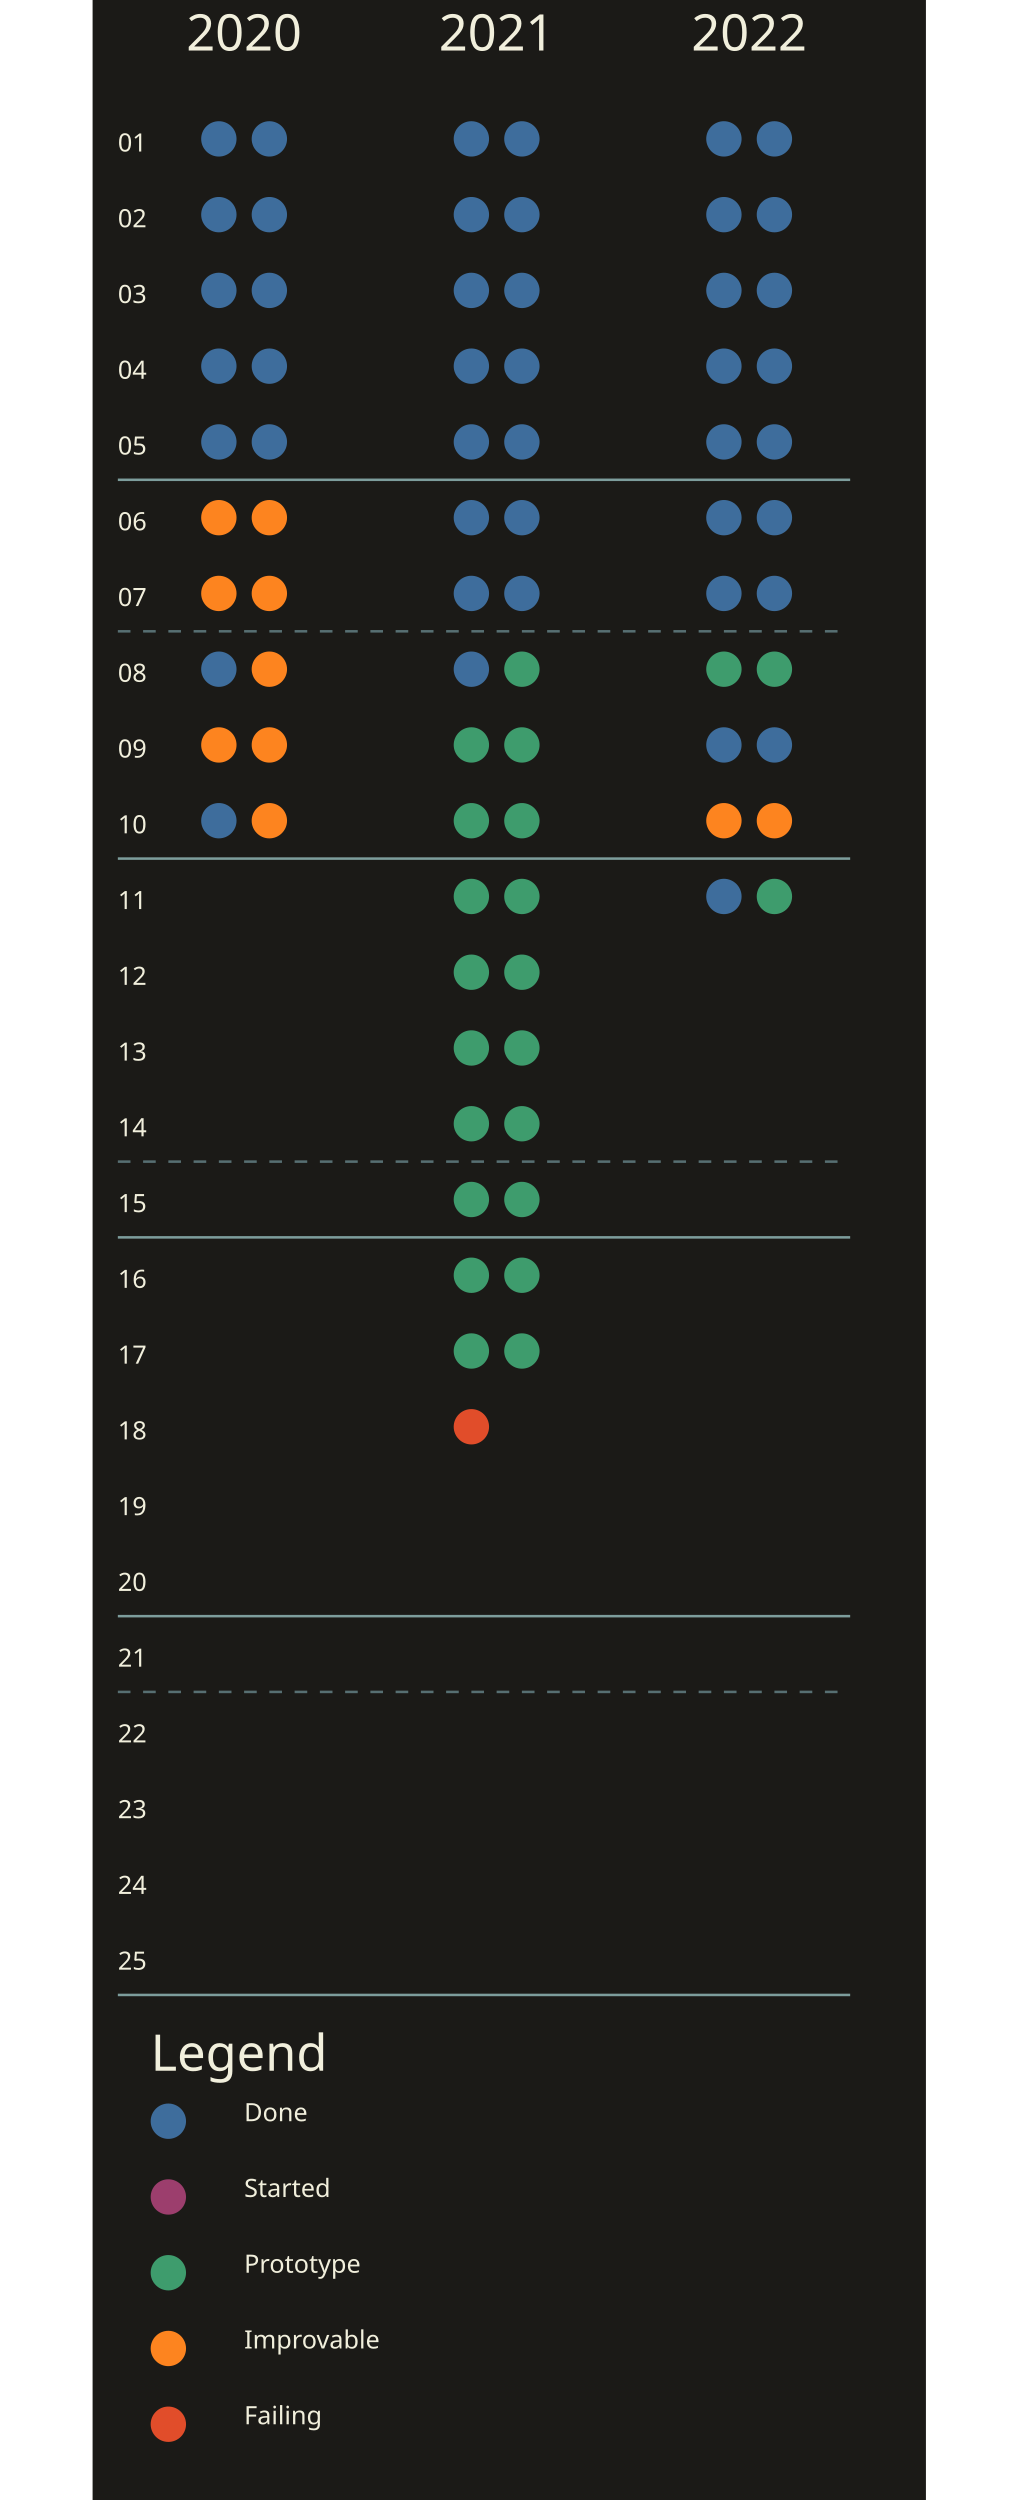
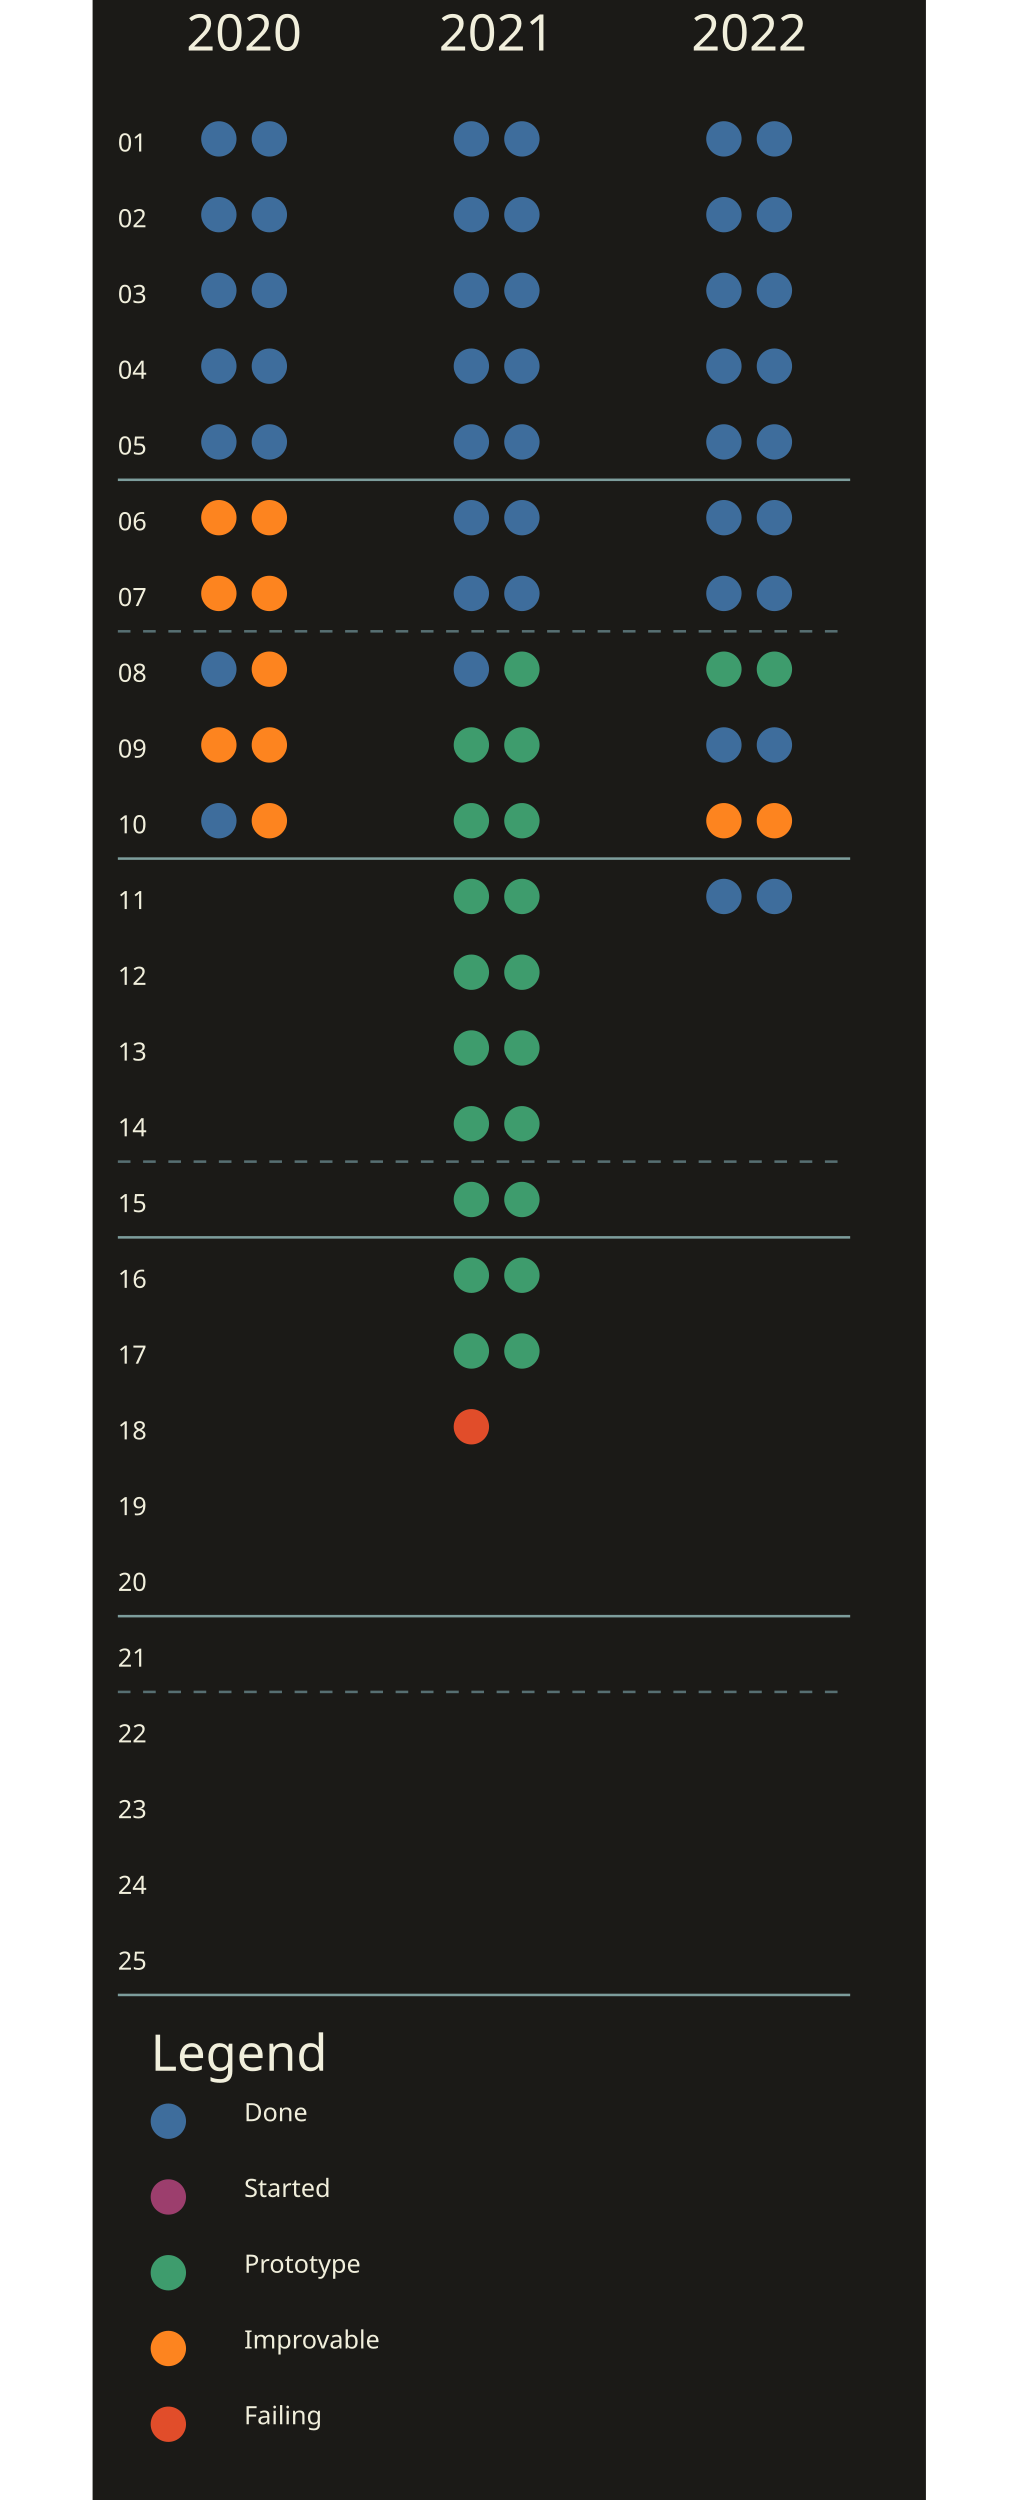
<svg xmlns="http://www.w3.org/2000/svg" height="810" style="font-family: 'Recursive', sans-serif;" viewBox="0 0 330 990" width="330">
  <defs>
    <style>
@font-face {
    font-family: 'Recursive';
    src: url('https://fonts.googleapis.com/css2?family=Recursive:wght,CASL@500,1&amp;display=swap');
  }
</style>
  </defs>
  <rect fill="#1b1a17" height="100%" width="100%" />
  <text fill="#F1EFDC" font-size="20" text-anchor="middle" x="60" y="20">
2020
</text>
  <circle cx="50" cy="55" fill="#3e6d9c" r="7" />
  <circle cx="70" cy="55" fill="#3e6d9c" r="7" />
  <circle cx="50" cy="85" fill="#3e6d9c" r="7" />
  <circle cx="70" cy="85" fill="#3e6d9c" r="7" />
  <circle cx="50" cy="115" fill="#3e6d9c" r="7" />
  <circle cx="70" cy="115" fill="#3e6d9c" r="7" />
  <circle cx="50" cy="145" fill="#3e6d9c" r="7" />
  <circle cx="70" cy="145" fill="#3e6d9c" r="7" />
  <circle cx="50" cy="175" fill="#3e6d9c" r="7" />
  <circle cx="70" cy="175" fill="#3e6d9c" r="7" />
  <circle cx="50" cy="205" fill="#fd841f" r="7" />
  <circle cx="70" cy="205" fill="#fd841f" r="7" />
  <circle cx="50" cy="235" fill="#fd841f" r="7" />
  <circle cx="70" cy="235" fill="#fd841f" r="7" />
  <circle cx="50" cy="265" fill="#3e6d9c" r="7" />
  <circle cx="70" cy="265" fill="#fd841f" r="7" />
  <circle cx="50" cy="295" fill="#fd841f" r="7" />
  <circle cx="70" cy="295" fill="#fd841f" r="7" />
  <circle cx="50" cy="325" fill="#3e6d9c" r="7" />
  <circle cx="70" cy="325" fill="#fd841f" r="7" />
  <text fill="#F1EFDC" font-size="20" text-anchor="middle" x="160" y="20">
2021
</text>
  <circle cx="150" cy="55" fill="#3e6d9c" r="7" />
  <circle cx="170" cy="55" fill="#3e6d9c" r="7" />
  <circle cx="150" cy="85" fill="#3e6d9c" r="7" />
  <circle cx="170" cy="85" fill="#3e6d9c" r="7" />
  <circle cx="150" cy="115" fill="#3e6d9c" r="7" />
  <circle cx="170" cy="115" fill="#3e6d9c" r="7" />
  <circle cx="150" cy="145" fill="#3e6d9c" r="7" />
  <circle cx="170" cy="145" fill="#3e6d9c" r="7" />
  <circle cx="150" cy="175" fill="#3e6d9c" r="7" />
  <circle cx="170" cy="175" fill="#3e6d9c" r="7" />
  <circle cx="150" cy="205" fill="#3e6d9c" r="7" />
  <circle cx="170" cy="205" fill="#3e6d9c" r="7" />
  <circle cx="150" cy="235" fill="#3e6d9c" r="7" />
  <circle cx="170" cy="235" fill="#3e6d9c" r="7" />
  <circle cx="150" cy="265" fill="#3e6d9c" r="7" />
  <circle cx="170" cy="265" fill="#3e9c6d" r="7" />
  <circle cx="150" cy="295" fill="#3e9c6d" r="7" />
  <circle cx="170" cy="295" fill="#3e9c6d" r="7" />
  <circle cx="150" cy="325" fill="#3e9c6d" r="7" />
  <circle cx="170" cy="325" fill="#3e9c6d" r="7" />
  <circle cx="150" cy="355" fill="#3e9c6d" r="7" />
  <circle cx="170" cy="355" fill="#3e9c6d" r="7" />
  <circle cx="150" cy="385" fill="#3e9c6d" r="7" />
  <circle cx="170" cy="385" fill="#3e9c6d" r="7" />
  <circle cx="150" cy="415" fill="#3e9c6d" r="7" />
  <circle cx="170" cy="415" fill="#3e9c6d" r="7" />
  <circle cx="150" cy="445" fill="#3e9c6d" r="7" />
  <circle cx="170" cy="445" fill="#3e9c6d" r="7" />
  <circle cx="150" cy="475" fill="#3e9c6d" r="7" />
  <circle cx="170" cy="475" fill="#3e9c6d" r="7" />
  <circle cx="150" cy="505" fill="#3e9c6d" r="7" />
  <circle cx="170" cy="505" fill="#3e9c6d" r="7" />
  <circle cx="150" cy="535" fill="#3e9c6d" r="7" />
  <circle cx="170" cy="535" fill="#3e9c6d" r="7" />
  <circle cx="150" cy="565" fill="#e14d2a" r="7" />
  <text fill="#F1EFDC" font-size="20" text-anchor="middle" x="260" y="20">
2022
</text>
  <circle cx="250" cy="55" fill="#3e6d9c" r="7" />
  <circle cx="270" cy="55" fill="#3e6d9c" r="7" />
  <circle cx="250" cy="85" fill="#3e6d9c" r="7" />
  <circle cx="270" cy="85" fill="#3e6d9c" r="7" />
  <circle cx="250" cy="115" fill="#3e6d9c" r="7" />
  <circle cx="270" cy="115" fill="#3e6d9c" r="7" />
  <circle cx="250" cy="145" fill="#3e6d9c" r="7" />
  <circle cx="270" cy="145" fill="#3e6d9c" r="7" />
  <circle cx="250" cy="175" fill="#3e6d9c" r="7" />
  <circle cx="270" cy="175" fill="#3e6d9c" r="7" />
  <circle cx="250" cy="205" fill="#3e6d9c" r="7" />
  <circle cx="270" cy="205" fill="#3e6d9c" r="7" />
  <circle cx="250" cy="235" fill="#3e6d9c" r="7" />
  <circle cx="270" cy="235" fill="#3e6d9c" r="7" />
  <circle cx="250" cy="265" fill="#3e9c6d" r="7" />
  <circle cx="270" cy="265" fill="#3e9c6d" r="7" />
  <circle cx="250" cy="295" fill="#3e6d9c" r="7" />
  <circle cx="270" cy="295" fill="#3e6d9c" r="7" />
  <circle cx="250" cy="325" fill="#fd841f" r="7" />
  <circle cx="270" cy="325" fill="#fd841f" r="7" />
  <circle cx="250" cy="355" fill="#3e6d9c" r="7" />
-   <circle cx="270" cy="355" fill="#3e9c6d" r="7" />
+   <circle cx="270" cy="355" fill="#3e6d9c" r="7" />
  <text fill="#F1EFDC" font-size="10" x="10" y="60">
01
</text>
  <text fill="#F1EFDC" font-size="10" x="10" y="90">
02
</text>
  <text fill="#F1EFDC" font-size="10" x="10" y="120">
03
</text>
  <text fill="#F1EFDC" font-size="10" x="10" y="150">
04
</text>
  <text fill="#F1EFDC" font-size="10" x="10" y="180">
05
</text>
  <line stroke="#7D9D9C" x1="10" x2="300" y1="190" y2="190" />
  <text fill="#F1EFDC" font-size="10" x="10" y="210">
06
</text>
  <text fill="#F1EFDC" font-size="10" x="10" y="240">
07
</text>
  <line stroke="#576F72" stroke-dasharray="5,5" x1="10" x2="300" y1="250" y2="250" />
  <text fill="#F1EFDC" font-size="10" x="10" y="270">
08
</text>
  <text fill="#F1EFDC" font-size="10" x="10" y="300">
09
</text>
  <text fill="#F1EFDC" font-size="10" x="10" y="330">
10
</text>
  <line stroke="#7D9D9C" x1="10" x2="300" y1="340" y2="340" />
  <text fill="#F1EFDC" font-size="10" x="10" y="360">
11
</text>
  <text fill="#F1EFDC" font-size="10" x="10" y="390">
12
</text>
  <text fill="#F1EFDC" font-size="10" x="10" y="420">
13
</text>
  <text fill="#F1EFDC" font-size="10" x="10" y="450">
14
</text>
  <line stroke="#576F72" stroke-dasharray="5,5" x1="10" x2="300" y1="460" y2="460" />
  <text fill="#F1EFDC" font-size="10" x="10" y="480">
15
</text>
  <line stroke="#7D9D9C" x1="10" x2="300" y1="490" y2="490" />
  <text fill="#F1EFDC" font-size="10" x="10" y="510">
16
</text>
  <text fill="#F1EFDC" font-size="10" x="10" y="540">
17
</text>
  <text fill="#F1EFDC" font-size="10" x="10" y="570">
18
</text>
  <text fill="#F1EFDC" font-size="10" x="10" y="600">
19
</text>
  <text fill="#F1EFDC" font-size="10" x="10" y="630">
20
</text>
  <line stroke="#7D9D9C" x1="10" x2="300" y1="640" y2="640" />
  <text fill="#F1EFDC" font-size="10" x="10" y="660">
21
</text>
  <line stroke="#576F72" stroke-dasharray="5,5" x1="10" x2="300" y1="670" y2="670" />
  <text fill="#F1EFDC" font-size="10" x="10" y="690">
22
</text>
  <text fill="#F1EFDC" font-size="10" x="10" y="720">
23
</text>
  <text fill="#F1EFDC" font-size="10" x="10" y="750">
24
</text>
  <text fill="#F1EFDC" font-size="10" x="10" y="780">
25
</text>
  <line stroke="#7D9D9C" x1="10" x2="300" y1="790" y2="790" />
  <text fill="#F1EFDC" font-size="20" text-anchor="left" x="23" y="820">
Legend
</text>
  <circle cx="30" cy="840" fill="#3e6d9c" r="7" />
  <text fill="#F1EFDC" font-size="10" x="60" y="840">

Done

</text>
  <circle cx="30" cy="870" fill="#9c3e6d" r="7" />
  <text fill="#F1EFDC" font-size="10" x="60" y="870">

Started

</text>
  <circle cx="30" cy="900" fill="#3e9c6d" r="7" />
  <text fill="#F1EFDC" font-size="10" x="60" y="900">

Prototype

</text>
  <circle cx="30" cy="930" fill="#fd841f" r="7" />
  <text fill="#F1EFDC" font-size="10" x="60" y="930">

Improvable

</text>
  <circle cx="30" cy="960" fill="#e14d2a" r="7" />
  <text fill="#F1EFDC" font-size="10" x="60" y="960">

Failing

</text>
</svg>
